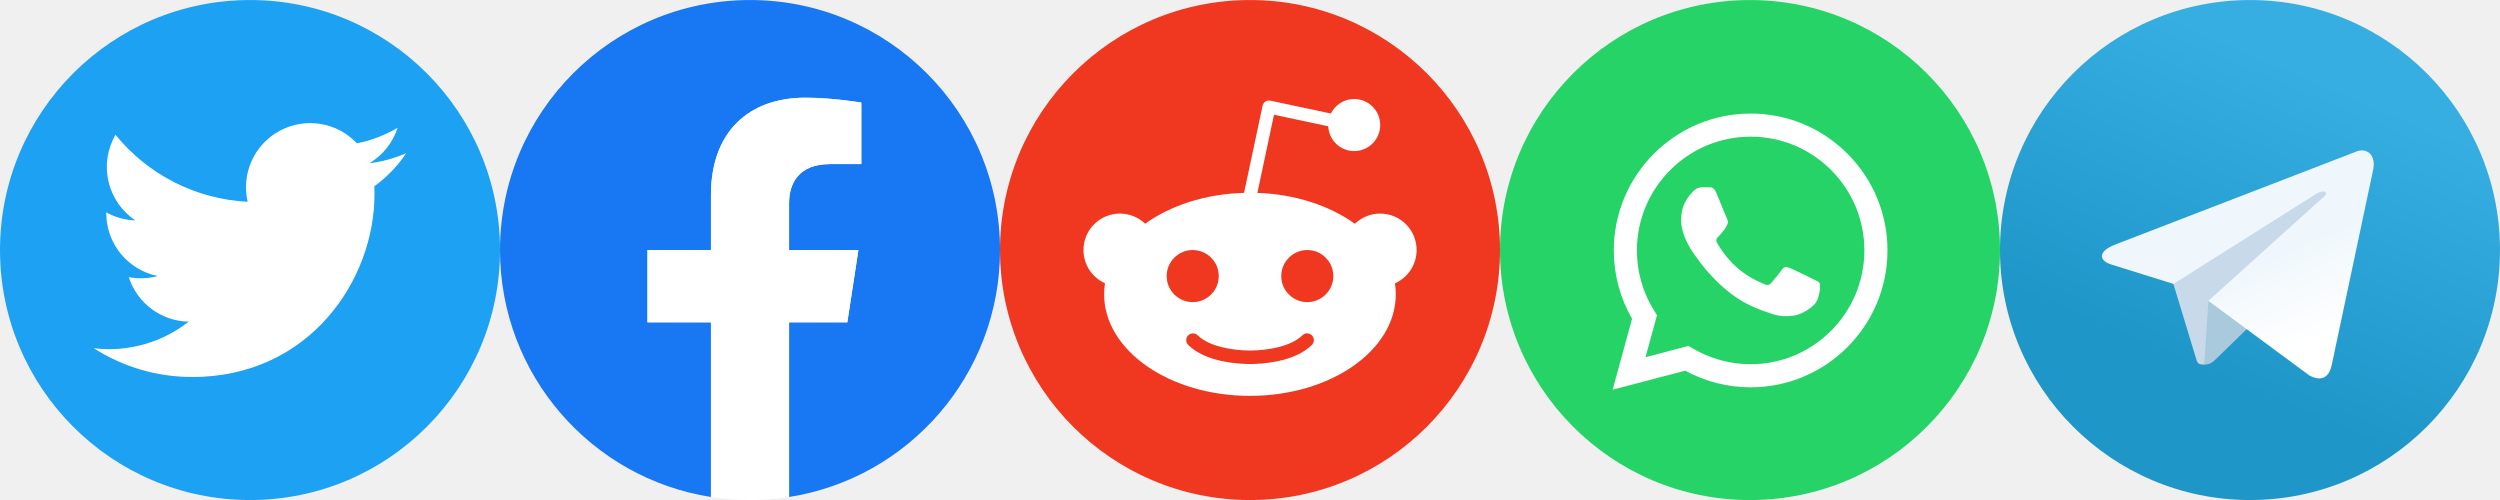
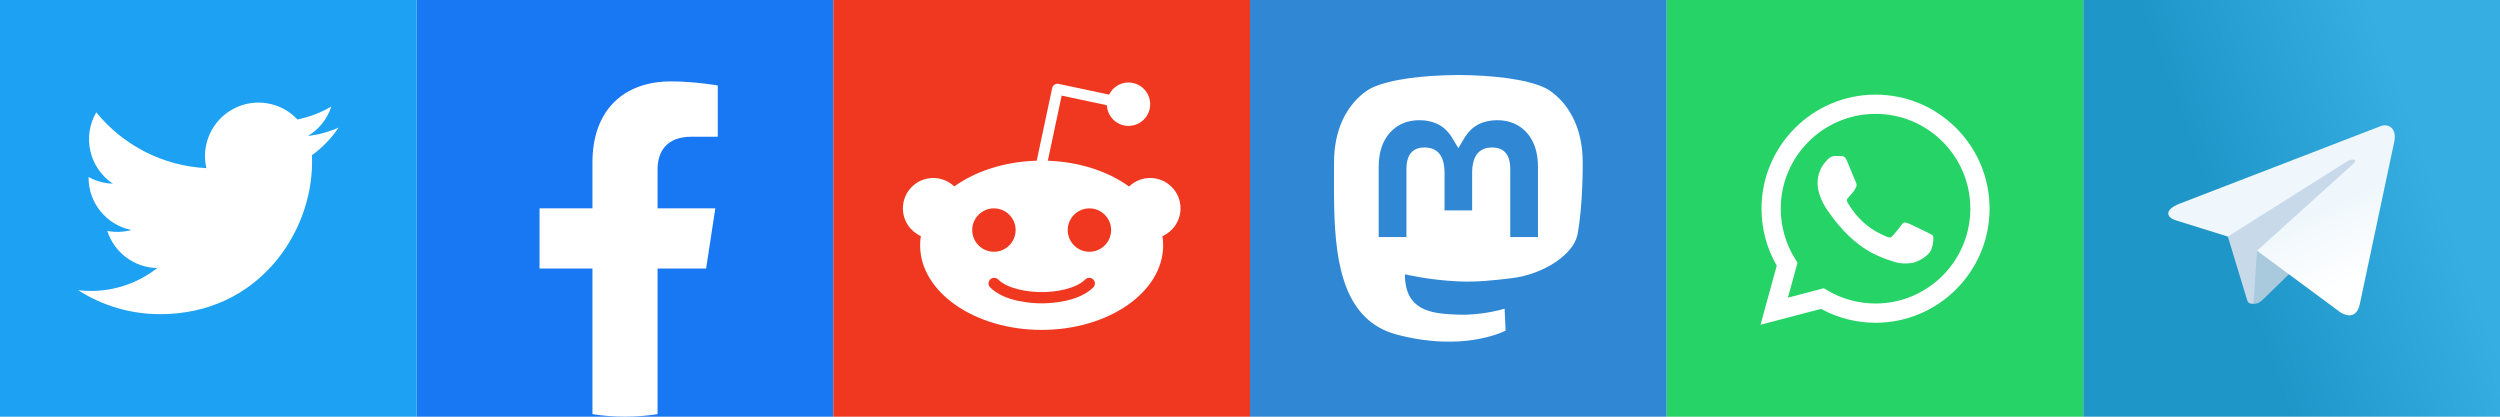
- <svg xmlns="http://www.w3.org/2000/svg" xmlns:xlink="http://www.w3.org/1999/xlink" width="250" height="50" viewBox="0 0 66.146 13.229" version="1.1" id="svg8">
+ <svg xmlns="http://www.w3.org/2000/svg" xmlns:xlink="http://www.w3.org/1999/xlink" width="300" height="50" viewBox="0 0 79.375 13.229" version="1.1" id="svg8">
  <defs id="defs2">
    <linearGradient y2=".75" x2=".417" y1=".167" x1=".667" id="b">
      <stop id="stop3888" offset="0" stop-color="#37aee2" />
      <stop id="stop3890" offset="1" stop-color="#1e96c8" />
    </linearGradient>
-     <linearGradient y2="174.708" x2="146.527" y1="131.028" x1="123.641" id="w" gradientTransform="scale(1.0919 .91583)" gradientUnits="userSpaceOnUse">
+     <linearGradient y2="174.708" x2="146.527" y1="131.028" x1="123.641" id="w" gradientTransform="matrix(1.8198 0 0 1.52636 2000.013 -.02)" gradientUnits="userSpaceOnUse">
      <stop id="stop3893" offset="0" stop-color="#eff7fc" />
      <stop id="stop3895" offset="1" stop-color="#fff" />
    </linearGradient>
    <linearGradient xlink:href="#b" id="linearGradient3942" x1="160.008" y1="40.008" x2="100.008" y2="180" gradientUnits="userSpaceOnUse" />
+     <linearGradient xlink:href="#b" id="linearGradient5594" x1="2326.824" y1="-120.555" x2="2279.13" y2="-84.634" gradientUnits="userSpaceOnUse" gradientTransform="matrix(2.04995 0 0 3.75528 -2308.15 157.774)" />
+     <linearGradient xlink:href="#b" id="linearGradient5617" gradientUnits="userSpaceOnUse" gradientTransform="matrix(2.00152 0 0 4.55517 -2400.02 660.814)" x1="2346.08" y1="-132.306" x2="2280.2" y2="-77.348" />
    <clipPath id="clipPath4343" clipPathUnits="userSpaceOnUse">
      <path id="path4341" d="M0 1066.861h1280.244V0H0z" />
    </clipPath>
    <clipPath id="clipPath4355" clipPathUnits="userSpaceOnUse">
      <path id="path4353" d="M0 1066.861h1280.244V0H0z" />
    </clipPath>
    <style id="style3950" />
  </defs>
  <g id="layer1" transform="translate(0 -283.77)">
-     <g id="g3976" transform="matrix(.26458 0 0 .26458 2.599 251.974)">
-       <g data-name="Logo — FIXED" id="Logo_FIXED">
-         <g id="g3990" transform="matrix(.125 0 0 .125 -9.821 120.179)">
-           <g id="g4095" transform="matrix(.39063 0 0 -.39063 400 400)">
-             <g id="g4097" transform="scale(.1)" fill-opacity="1" fill-rule="nonzero" stroke="none">
-               <path d="M10240 5120c0 2827.7-2292.3 5120-5120 5120S0 7947.7 0 5120C0 2564.46 1872.31 446.301 4320 62.2V3640H3020v1480h1300v1128c0 1283.2 764.38 1992 1933.9 1992 560.17 0 1146.1-100 1146.1-100V6880h-645.62c-636.03 0-834.38-394.67-834.38-799.57V5120h1420l-227-1480H5920V62.2C8367.69 446.3 10240 2564.46 10240 5120" id="path4099" fill="#1877f2" />
-               <path d="M7113 3640l227 1480H5920v960.43c0 404.9 198.35 799.57 834.38 799.57H7400v1260s-585.93 100-1146.1 100C5084.38 8240 4320 7531.2 4320 6248V5120H3020V3640h1300V62.2C4580.67 21.3 4847.84 0 5120 0c272.16 0 539.33 21.3 800 62.2V3640h1193" id="path4101" fill="#fff" />
+     <g id="g3976" transform="translate(2.599 251.974) scale(.26458)">
+       <g id="g5549">
+         <g id="Logo_FIXED" data-name="Logo — FIXED">
+           <g transform="matrix(.125 0 0 .125 -9.821 120.179)" id="g3990">
+             <g id="g5651" fill-opacity="1">
+               <path id="rect5578" fill="#1877f2" stroke-width="16.777" d="M399.989-.032h400.006v400.006H399.989z" />
+               <path d="M677.844 257.785l8.868-57.814h-55.47v-37.517c0-15.816 7.748-31.233 32.593-31.233h25.22V82s-22.888-3.906-44.77-3.906c-45.685 0-75.544 27.688-75.544 77.813v44.063H517.96v57.814h50.782v139.76a201.5 201.5 0 0031.25 2.429 201.5 201.5 0 0031.251-2.43v-139.76h46.602" id="path4101" fill="#fff" fill-rule="nonzero" stroke="none" stroke-width=".039" />
            </g>
-           </g>
-           <g id="g4114">
-             <path d="M200 0A200 200 0 000 200a200 200 0 00200 200 200 200 0 00200-200A200 200 0 00200 0z" id="rect3956" fill="#1da1f2" stroke-width="1" />
-             <path id="path3959" d="M153.62 301.59c94.34 0 145.94-78.16 145.94-145.94 0-2.22 0-4.43-.15-6.63A104.36 104.36 0 00325 122.47a102.38 102.38 0 01-29.46 8.07 51.47 51.47 0 0022.55-28.37 102.79 102.79 0 01-32.57 12.45 51.34 51.34 0 00-87.41 46.78A145.62 145.62 0 0192.4 107.81a51.33 51.33 0 0015.88 68.47A50.91 50.91 0 0185 169.86v.65a51.31 51.31 0 0041.15 50.28 51.21 51.21 0 01-23.16.88 51.35 51.35 0 0047.92 35.62 102.92 102.92 0 01-63.7 22 104.41 104.41 0 01-12.21-.74 145.21 145.21 0 0078.62 23" fill="#fff" />
-           </g>
-           <g transform="matrix(3.125 0 0 -3.125 800 400)" id="g4245">
-             <g transform="scale(.1)" id="g4247" fill-opacity="1" fill-rule="nonzero" stroke="none">
-               <path id="path4249" d="M1280 640C1280 286.539 993.461 0 640 0S0 286.539 0 640s286.539 640 640 640 640-286.539 640-640" fill="#ef381f" />
-               <path id="path4251" d="M786.668 506.656c-36.762 0-66.668 29.907-66.668 66.66 0 36.77 29.906 66.684 66.668 66.684 36.758 0 66.664-29.914 66.664-66.684 0-36.753-29.906-66.66-66.664-66.66zm11.738-109.488c-45.504-45.438-132.691-48.973-158.328-48.973-25.644 0-112.84 3.535-158.285 48.981-6.746 6.746-6.746 17.687.004 24.433 6.742 6.743 17.683 6.746 24.433-.004 28.676-28.679 90.028-38.855 133.848-38.855 43.82 0 105.184 10.18 133.91 38.867 6.758 6.738 17.696 6.727 24.434-.015 6.742-6.754 6.734-17.692-.016-24.434zM426.668 573.324c0 36.766 29.918 66.676 66.695 66.676C530.105 640 560 610.09 560 573.324c0-36.75-29.895-66.652-66.637-66.652-36.777 0-66.695 29.902-66.695 66.652zM1066.56 640c0 51.547-41.78 93.332-93.33 93.332-25.16 0-47.949-10.004-64.734-26.187-63.797 46.039-151.695 75.769-249.601 79.187l42.519 200.027 138.906-29.527c1.688-35.316 30.614-63.5 66.348-63.5 36.816 0 66.664 29.848 66.664 66.668 0 36.82-29.848 66.67-66.664 66.67-26.191 0-48.621-15.24-59.523-37.213l-155.106 32.973c-4.316.94-8.836.09-12.539-2.32a16.682 16.682 0 01-7.227-10.52l-47.48-223.195c-99.34-2.758-188.648-32.532-253.266-79.082-16.769 16.085-39.48 26.019-64.547 26.019-51.546 0-93.335-41.785-93.335-93.332 0-37.926 22.66-70.5 55.144-85.102-1.437-9.277-2.226-18.687-2.226-28.23 0-143.594 167.148-259.996 373.332-259.996 206.187 0 373.335 116.402 373.335 259.996 0 9.477-.77 18.828-2.19 28.047 32.69 14.515 55.52 47.207 55.52 85.285" fill="#fff" />
+             <g id="g5614">
+               <path id="rect5576" fill="#1da1f2" fill-opacity="1" stroke-width="14.05" d="M-.017-.032h400.006v400.006H-.017z" />
+               <path d="M153.62 301.59c94.34 0 145.94-78.16 145.94-145.94 0-2.22 0-4.43-.15-6.63A104.36 104.36 0 00325 122.47a102.38 102.38 0 01-29.46 8.07 51.47 51.47 0 0022.55-28.37 102.79 102.79 0 01-32.57 12.45 51.34 51.34 0 00-87.41 46.78A145.62 145.62 0 0192.4 107.81a51.33 51.33 0 0015.88 68.47A50.91 50.91 0 0185 169.86v.65a51.31 51.31 0 0041.15 50.28 51.21 51.21 0 01-23.16.88 51.35 51.35 0 0047.92 35.62 102.92 102.92 0 01-63.7 22 104.41 104.41 0 01-12.21-.74 145.21 145.21 0 0078.62 23" id="path3959" fill="#fff" />
            </g>
-           </g>
-           <g transform="matrix(.5249 0 0 -.5249 1064.002 479.994)" id="g4335">
-             <g id="g4337">
-               <g clip-path="url(#clipPath4343)" id="g4339">
-                 <g transform="translate(1260.384)" id="g4345">
-                   <path d="M227.334 7.729a25 25 0 00-25 25 25 25 0 0025 25 25 25 0 0025-25 25 25 0 00-25-25z" id="path4347" transform="matrix(15.24087 0 0 -15.24087 -4085.04 1032.23)" fill="#25d366" fill-opacity="1" fill-rule="nonzero" stroke="none" stroke-width=".066" />
+             <path id="rect5582" fill="#3088d4" fill-opacity="1" stroke-width="26.74" d="M1200.001-.032h400.006v400.006h-400.006z" />
+             <g id="g5655" fill-opacity="1">
+               <path id="rect5580" fill="#ef381f" stroke-width="23.228" d="M799.995-.032h400.006v400.006H799.995z" />
+               <path id="path4251" d="M1045.834 241.67c-11.488 0-20.834-9.346-20.834-20.831 0-11.49 9.346-20.839 20.834-20.839 11.487 0 20.832 9.348 20.832 20.839 0 11.485-9.345 20.831-20.832 20.831zm3.668 34.215c-14.22 14.2-41.466 15.304-49.478 15.304-8.013 0-35.262-1.105-49.464-15.307a5.399 5.399 0 117.637-7.634c8.96 8.962 28.133 12.142 41.827 12.142 13.694 0 32.87-3.18 41.847-12.146a5.403 5.403 0 017.636.005 5.395 5.395 0 01-.01 7.636zm-116.168-55.049c0-11.49 9.35-20.836 20.842-20.836 11.482 0 20.824 9.347 20.824 20.836 0 11.485-9.342 20.829-20.824 20.829-11.493 0-20.842-9.344-20.842-20.829zM1133.3 200c0-16.108-13.056-29.166-29.166-29.166-7.862 0-14.984 3.126-20.229 8.183-19.937-14.387-47.405-23.678-78-24.746l13.287-62.508 43.408 9.227c.527 11.036 9.567 19.844 20.734 19.844 11.505 0 20.832-9.328 20.832-20.834s-9.327-20.834-20.832-20.834c-8.185 0-15.194 4.762-18.601 11.629l-48.47-10.304a5.173 5.173 0 00-3.92.725 5.213 5.213 0 00-2.258 3.287l-14.837 69.749c-31.044.861-58.953 10.166-79.146 24.713-5.24-5.027-12.337-8.131-20.17-8.131-16.109 0-29.168 13.058-29.168 29.166 0 11.852 7.081 22.031 17.233 26.594-.45 2.9-.696 5.84-.696 8.822 0 44.873 52.234 81.249 116.666 81.249 64.434 0 116.667-36.376 116.667-81.249 0-2.961-.24-5.884-.684-8.764 10.216-4.536 17.35-14.753 17.35-26.652" fill="#fff" fill-rule="nonzero" stroke="none" stroke-width=".313" />
+             </g>
+             <g id="g5662">
+               <path id="rect5584" fill="#25d366" fill-opacity="1" stroke-width="43.362" d="M1600.007-.032h400.006v400.006h-400.006z" />
+               <g transform="matrix(.5249 0 0 -.5249 1464.01 479.994)" id="g4349">
+                 <g id="g4351" clip-path="url(#clipPath4355)">
+                   <g id="g4357" transform="translate(736.18 489.234)">
+                     <path d="M0 0c-5.211 2.608-30.831 15.213-35.608 16.954-4.776 1.739-8.25 2.607-11.724-2.608C-50.806 9.13-60.793-2.609-63.833-6.087c-3.039-3.477-6.079-3.914-11.29-1.304-5.211 2.608-22.002 8.11-41.906 25.865-15.491 13.818-25.95 30.882-28.989 36.099-3.04 5.217-.325 8.037 2.284 10.635 2.345 2.335 5.212 6.087 7.817 9.13 2.606 3.042 3.474 5.217 5.211 8.693 1.737 3.479.869 6.521-.435 9.129-1.302 2.608-11.724 28.259-16.066 38.694-4.23 10.16-8.526 8.784-11.725 8.945-3.036.151-6.514.183-9.987.183-3.474 0-9.12-1.304-13.897-6.52-4.776-5.217-18.238-17.825-18.238-43.473 0-25.651 18.672-50.429 21.278-53.907 2.606-3.479 36.745-56.113 89.021-78.685 12.432-5.37 22.139-8.576 29.707-10.977 12.483-3.967 23.843-3.407 32.822-2.065C-18.214-54.15 2.605-43.04 6.948-30.868 11.29-18.693 11.29-8.26 9.987-6.087 8.685-3.913 5.211-2.609 0 0m-95.082-129.825h-.07c-31.105.012-61.613 8.369-88.227 24.162l-6.33 3.757-65.606-17.21 17.511 63.966-4.121 6.559c-17.352 27.598-26.517 59.496-26.503 92.25.038 95.573 77.8 173.329 173.415 173.329 46.3-.016 89.822-18.07 122.551-50.836 32.727-32.764 50.74-76.316 50.722-122.633C78.221-52.062.46-129.825-95.082-129.825M52.446 191.049c-39.375 39.421-91.739 61.14-147.53 61.163-114.953 0-208.511-93.552-208.557-208.54-.015-36.758 9.588-72.635 27.839-104.264l-29.587-108.071 110.558 29.001c30.462-16.615 64.759-25.373 99.664-25.384h.086c114.941 0 208.507 93.561 208.554 208.551.021 55.726-21.652 108.124-61.027 147.544" id="path4359" fill="#fff" fill-opacity="1" fill-rule="evenodd" stroke="none" />
+                   </g>
                </g>
              </g>
            </g>
-             <g id="g4349">
-               <g clip-path="url(#clipPath4355)" id="g4351">
-                 <g transform="translate(736.18 489.234)" id="g4357">
-                   <path id="path4359" d="M0 0c-5.211 2.608-30.831 15.213-35.608 16.954-4.776 1.739-8.25 2.607-11.724-2.608C-50.806 9.13-60.793-2.609-63.833-6.087c-3.039-3.477-6.079-3.914-11.29-1.304-5.211 2.608-22.002 8.11-41.906 25.865-15.491 13.818-25.95 30.882-28.989 36.099-3.04 5.217-.325 8.037 2.284 10.635 2.345 2.335 5.212 6.087 7.817 9.13 2.606 3.042 3.474 5.217 5.211 8.693 1.737 3.479.869 6.521-.435 9.129-1.302 2.608-11.724 28.259-16.066 38.694-4.23 10.16-8.526 8.784-11.725 8.945-3.036.151-6.514.183-9.987.183-3.474 0-9.12-1.304-13.897-6.52-4.776-5.217-18.238-17.825-18.238-43.473 0-25.651 18.672-50.429 21.278-53.907 2.606-3.479 36.745-56.113 89.021-78.685 12.432-5.37 22.139-8.576 29.707-10.977 12.483-3.967 23.843-3.407 32.822-2.065C-18.214-54.15 2.605-43.04 6.948-30.868 11.29-18.693 11.29-8.26 9.987-6.087 8.685-3.913 5.211-2.609 0 0m-95.082-129.825h-.07c-31.105.012-61.613 8.369-88.227 24.162l-6.33 3.757-65.606-17.21 17.511 63.966-4.121 6.559c-17.352 27.598-26.517 59.496-26.503 92.25.038 95.573 77.8 173.329 173.415 173.329 46.3-.016 89.822-18.07 122.551-50.836 32.727-32.764 50.74-76.316 50.722-122.633C78.221-52.062.46-129.825-95.082-129.825M52.446 191.049c-39.375 39.421-91.739 61.14-147.53 61.163-114.953 0-208.511-93.552-208.557-208.54-.015-36.758 9.588-72.635 27.839-104.264l-29.587-108.071 110.558 29.001c30.462-16.615 64.759-25.373 99.664-25.384H-95.081c114.941 0 208.507 93.561 208.554 208.551.021 55.726-21.652 108.124-61.027 147.544" fill="#fff" fill-opacity="1" fill-rule="evenodd" stroke="none" />
-                 </g>
+             <g id="g5672">
+               <path id="rect5586" fill="url(#linearGradient5617)" fill-opacity="1" stroke-width="24.156" d="M2000.013-.032h400.006v400.006h-400.006z" />
+               <path d="M2163.344 291.642c-6.48 0-5.378-2.446-7.613-8.616l-19.053-62.704 146.664-87.01" id="path3902" fill="#c8daea" stroke-width="1.667" />
+               <path d="M2163.344 291.642c5 0 7.208-2.286 10-5l26.666-25.93-33.263-20.057" id="path3904" fill="#a9c9dd" stroke-width="1.667" />
+               <path d="M2166.744 240.66l80.599 59.547c9.198 5.075 15.834 2.447 18.126-8.538l32.808-154.602c3.358-13.467-5.133-19.577-13.933-15.582l-192.647 74.284c-13.15 5.275-13.072 12.611-2.397 15.88l49.438 15.431 114.453-72.207c5.403-3.277 10.363-1.517 6.293 2.097" id="path3906" fill="url(#w)" stroke-width="1.667" />
+             </g>
+             <g id="g5553" transform="matrix(1.83018 0 0 1.83018 1177.892 -745.032)">
+               <g id="g5630" transform="translate(56.123 446.405) scale(.6029)" fill-opacity="1">
+                 <path d="M211.807 139.088c-3.18 16.366-28.492 34.277-57.562 37.748-15.159 1.809-30.084 3.471-45.999 2.741-26.027-1.192-46.565-6.212-46.565-6.212 0 2.534.156 4.946.469 7.202 3.384 25.687 25.47 27.225 46.391 27.943 21.116.723 39.919-5.206 39.919-5.206l.867 19.09s-14.77 7.931-41.08 9.39c-14.51.797-32.525-.365-53.507-5.919C9.232 213.82 1.406 165.311.209 116.091c-.365-14.613-.14-28.393-.14-39.918 0-50.33 32.976-65.083 32.976-65.083C49.672 3.454 78.204.242 107.865 0h.729c29.66.242 58.21 3.454 74.837 11.09 0 0 32.975 14.752 32.975 65.082 0 0 .414 37.134-4.599 62.916" id="path4568" fill="#fff" />
+                 <path d="M177.51 80.077v60.941h-24.144v-59.15c0-12.469-5.246-18.797-15.74-18.797-11.602 0-17.417 7.507-17.417 22.352V117.8H96.207V85.423c0-14.845-5.816-22.352-17.418-22.352-10.494 0-15.74 6.328-15.74 18.797v59.15H38.905V80.077c0-12.455 3.171-22.352 9.541-29.675 6.569-7.322 15.171-11.076 25.85-11.076 12.355 0 21.711 4.748 27.898 14.247l6.013 10.082 6.015-10.082c6.185-9.498 15.542-14.247 27.898-14.247 10.677 0 19.28 3.753 25.85 11.076 6.369 7.322 9.54 17.22 9.54 29.675" id="path4570" fill="#3088d4" />
              </g>
            </g>
          </g>
-           <g id="g3924" transform="matrix(8 0 0 8 418.571 -765.714)">
-             <g id="g3934">
-               <g id="g3940" transform="matrix(.20833 0 0 .20833 147.679 95.714)">
-                 <circle id="circle3900" r="120" cy="120" cx="120" fill="url(#linearGradient3942)" />
-                 <path id="path3902" d="M98 175c-3.888 0-3.227-1.468-4.568-5.17L82 132.207 170 80" fill="#c8daea" />
-                 <path id="path3904" d="M98 175c3 0 4.325-1.372 6-3l16-15.558-19.958-12.035" fill="#a9c9dd" />
-                 <path id="path3906" d="M100.04 144.41l48.36 35.729c5.519 3.045 9.501 1.468 10.876-5.123l19.685-92.763c2.015-8.08-3.08-11.746-8.36-9.349l-115.59 44.571c-7.89 3.165-7.843 7.567-1.438 9.528l29.663 9.259 68.673-43.325c3.242-1.966 6.218-.91 3.776 1.258" fill="url(#w)" />
-               </g>
-             </g>
-           </g>
+           <path d="M0 0h400v400H0z" id="rect3961" fill="none" />
        </g>
-         <path id="rect3961" fill="none" d="M0 0h400v400H0z" />
      </g>
    </g>
  </g>
</svg>
